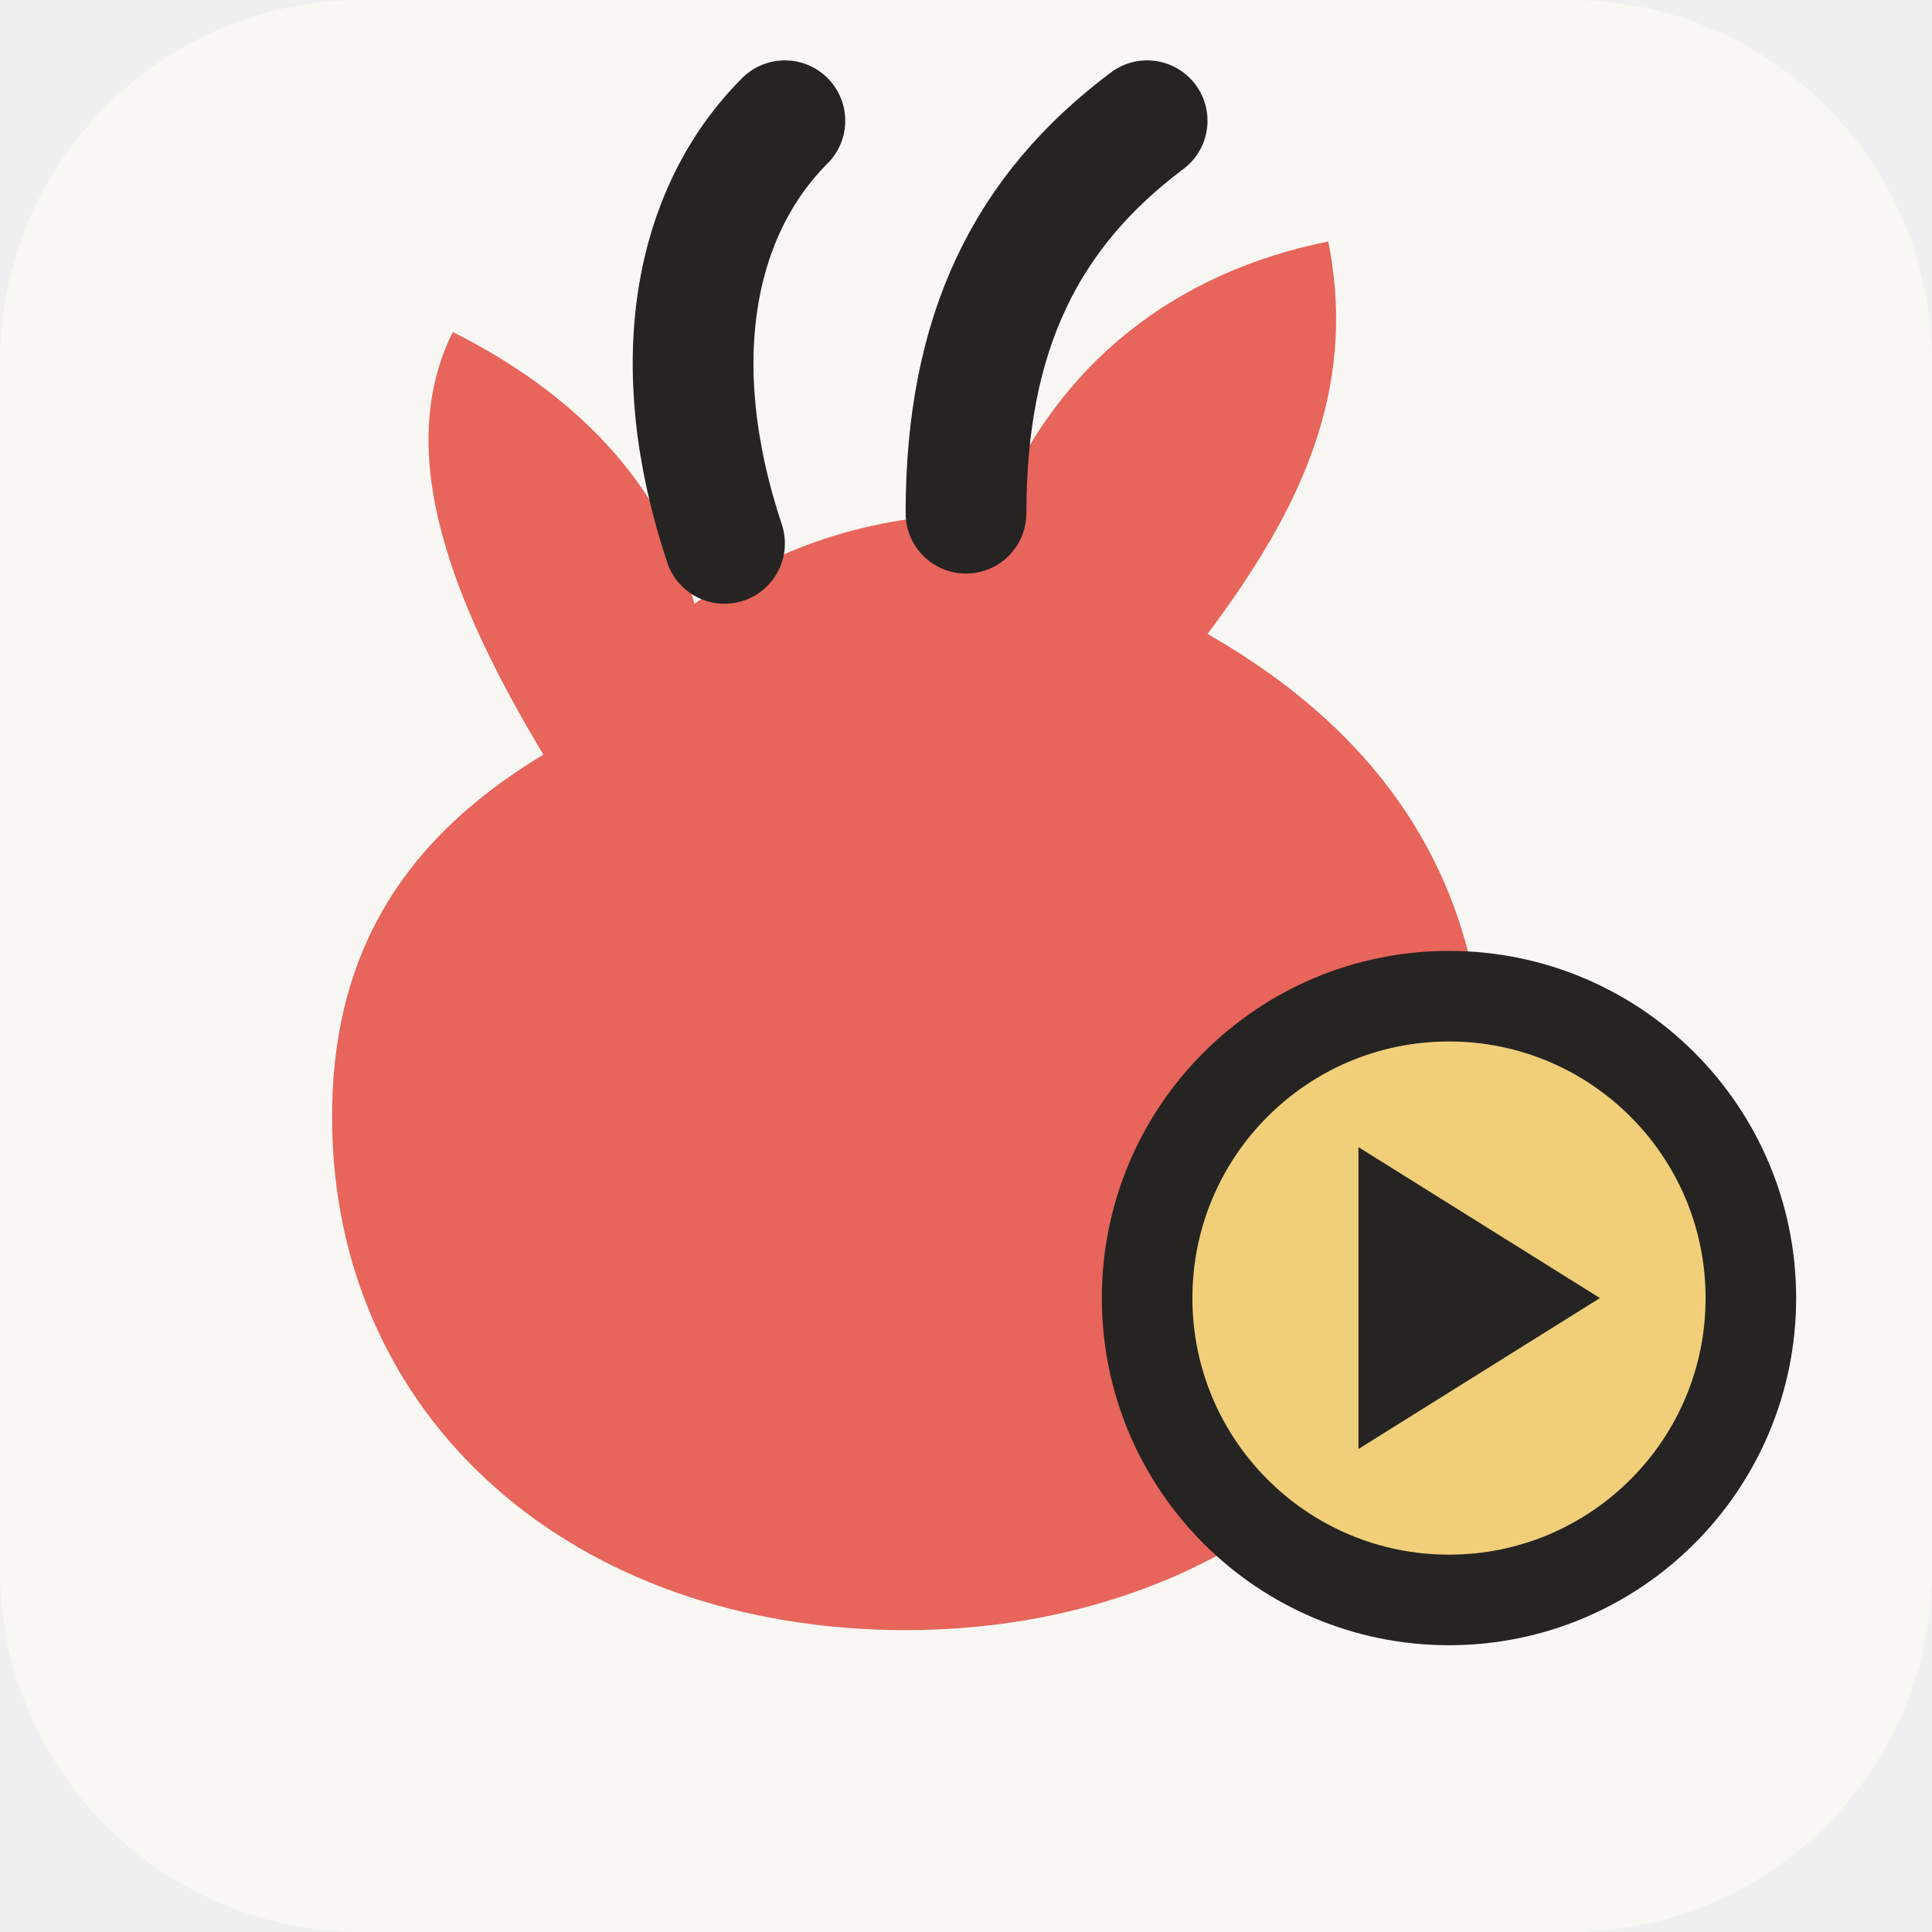
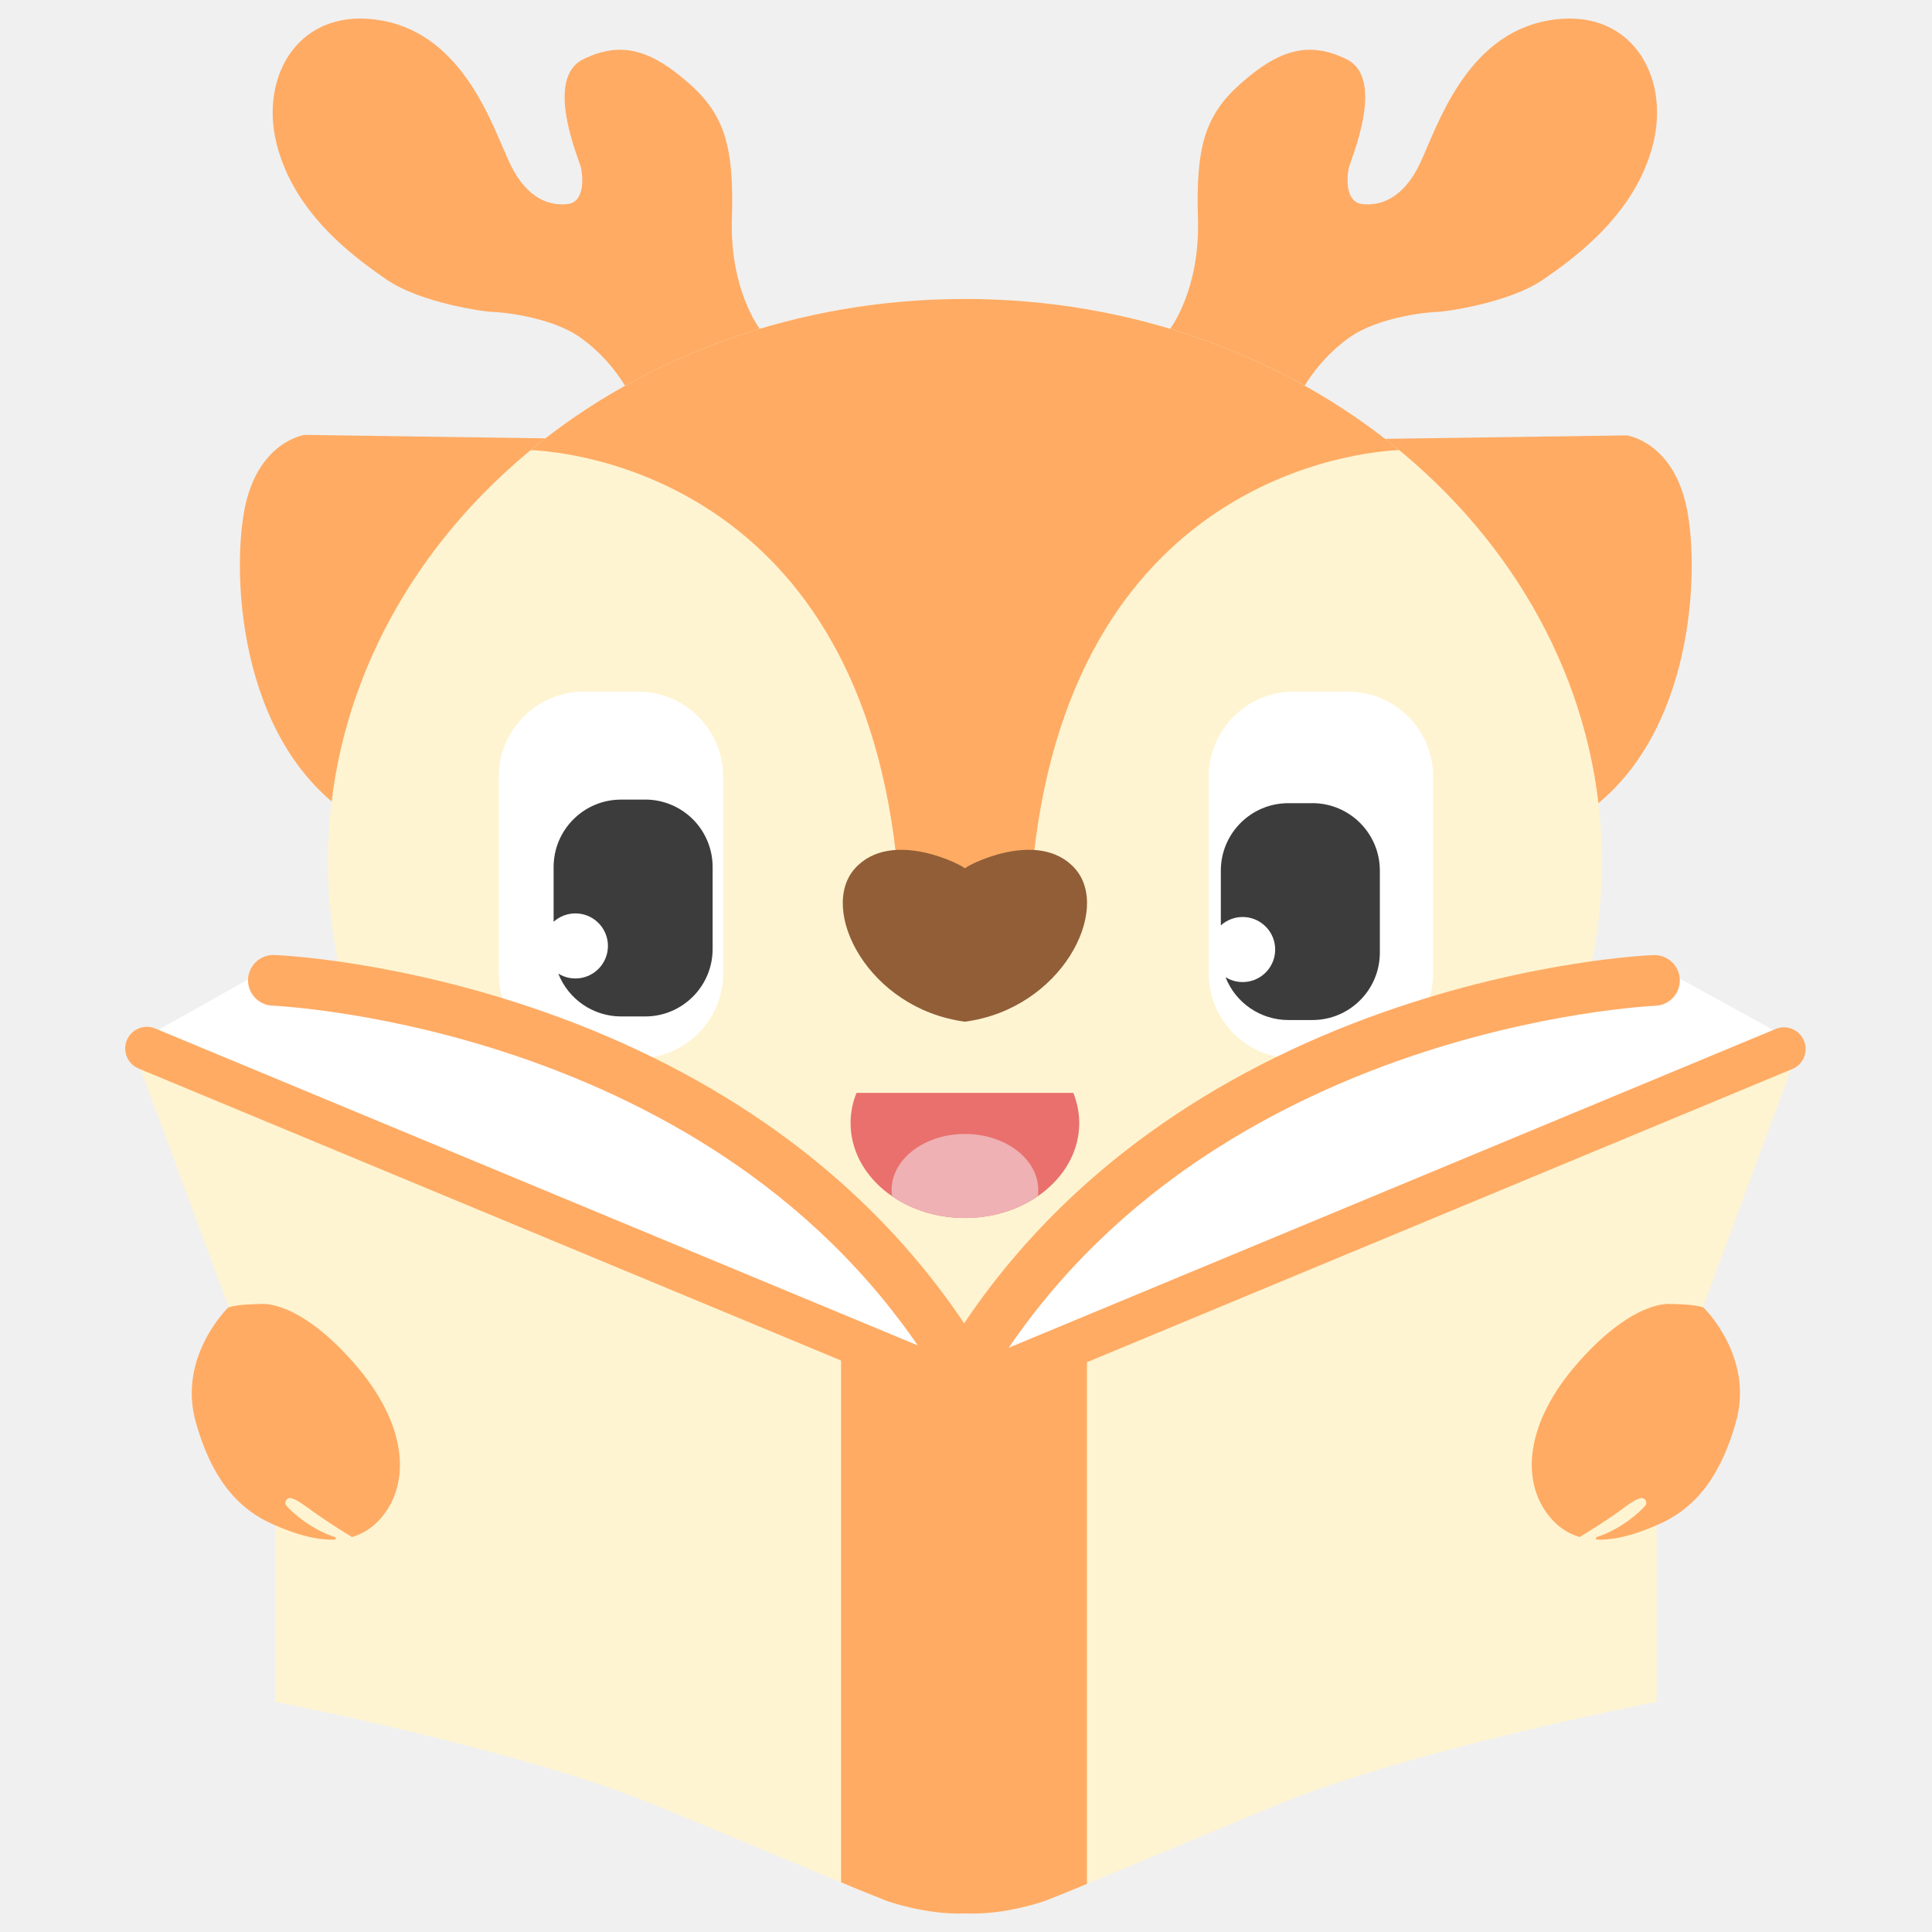
- <svg xmlns="http://www.w3.org/2000/svg" viewBox="0 0 64 64">
-   <rect width="64" height="64" rx="12" fill="#f8f7f4" />
-   <path d="M18 25c-3-5-5-10-3-14 4 2 7 5 8 9 3-2 6-3 10-3 2-5 6-8 11-9 1 5-1 9-4 13 7 4 10 10 9 18-1 9-9 15-19 15-11 0-19-7-19-17 0-5 2-9 7-12Z" fill="#e7655b" />
-   <path d="M24 18c-2-6-1-11 2-14m6 13c0-6 2-10 6-13" fill="none" stroke="#252422" stroke-width="4" stroke-linecap="round" />
-   <circle cx="48" cy="43" r="10" fill="#f1cf79" stroke="#252422" stroke-width="3" />
-   <path d="m45 38 8 5-8 5Z" fill="#252422" />
+ <svg xmlns="http://www.w3.org/2000/svg" t="1785894669427" class="icon" viewBox="0 0 1024 1024" version="1.1" p-id="4040" width="256" height="256">
+   <path d="M402.795 174.443s-16.021-20.596-14.865-58.318c1.123-37.723-3.419-54.916-22.875-72.043-19.456-17.144-35.46-22.875-56.056-12.602-20.596 10.273-2.263 52.587-1.123 57.195 1.123 4.591 2.263 18.316-6.871 19.456-9.133 1.123-21.735-2.279-30.869-21.735C261.004 66.94 246.09 18.944 202.636 10.934 159.166 2.94 137.447 39.556 146.581 76.123c9.133 36.6 40.002 59.458 58.318 72.06 18.333 12.585 52.604 17.127 56.056 17.127 3.402 0 30.869 2.279 46.856 13.725a87.205 87.205 0 0 1 24.014 26.327l70.953-30.918zM620.082 174.443s15.988-20.596 14.865-58.318c-1.156-37.723 3.402-54.916 22.858-72.043 19.456-17.144 35.46-22.875 56.056-12.602 20.596 10.273 2.263 52.587 1.14 57.195-1.156 4.591-2.279 18.316 6.854 19.456 9.133 1.123 21.735-2.279 30.869-21.735C761.856 66.94 776.721 18.944 820.158 10.934c43.47-7.994 65.189 28.606 56.056 65.189-9.133 36.6-40.002 59.458-58.318 72.06-18.333 12.585-52.604 17.127-56.056 17.127-3.468 0-30.869 2.279-46.856 13.725-16.021 11.462-24.014 26.327-24.014 26.327l-70.904-30.918zM302.047 232.514l-140.552-2.015s-25.138 3.402-31.992 40.002c-6.871 36.6-2.279 129.239 62.91 165.822 65.189 36.6 109.618-203.809 109.618-203.809zM721.755 232.778l140.552-2.015s25.121 3.402 31.992 40.002c6.854 36.583 2.263 129.239-62.926 165.822-65.173 36.6-109.618-203.809-109.618-203.809z" fill="#FFAB64" p-id="4041" />
+   <path d="M173.832 456.919a337.606 298.479 0 1 0 675.212 0 337.606 298.479 0 1 0-675.212 0Z" fill="#FEF4D1" p-id="4042" />
+   <path d="M568.882 579.254c2.015 5.054 3.138 10.405 3.138 15.988 0 27.78-27.136 50.325-60.581 50.325-33.445 0-60.614-22.495-60.614-50.325 0-5.566 1.09-10.983 3.155-15.988" fill="#E9706D" p-id="4043" />
+   <path d="M511.438 158.456c88.923 0 169.835 30.39 230.136 80.103-19.654 0.826-176.458 14.105-194.692 225.23h-70.904C457.728 252.614 300.874 239.385 281.286 238.559c60.3-49.714 141.213-80.103 230.152-80.103z" fill="#FFAB64" p-id="4044" />
+   <path d="M569.757 460.338c-19.456-21.735-58.318-1.156-58.318 0 0-1.156-38.879-21.735-58.335 0-19.456 21.719 6.871 74.323 58.335 81.177 51.448-6.854 77.725-59.458 58.302-81.177z" fill="#915E37" p-id="4045" />
+   <path d="M511.438 601.022c21.471 0 38.862 13.312 38.862 29.729 0 1.107-0.083 2.197-0.231 3.27a68.377 68.377 0 0 1-38.648 11.561c-14.666 0-28.127-4.344-38.615-11.561l-0.149-1.156-0.099-2.114c0-16.417 17.408-29.729 38.879-29.729z" fill="#EFB1B3" p-id="4046" />
+   <path d="M338.118 560.987h-28.54a45.205 45.205 0 0 1-45.221-45.221v-104.002a45.205 45.205 0 0 1 45.221-45.205h28.54a45.205 45.205 0 0 1 45.205 45.205v104.002a45.205 45.205 0 0 1-45.205 45.221z" fill="#FFFFFF" p-id="4047" />
+   <path d="M341.933 423.804h-12.75a35.757 35.757 0 0 0-35.757 35.757v29.002a17.243 17.243 0 1 1 2.477 27.466 35.823 35.823 0 0 0 33.28 22.71h12.75a35.757 35.757 0 0 0 35.774-35.774v-43.404a35.724 35.724 0 0 0-35.774-35.774z" fill="#3C3C3C" p-id="4048" />
+   <path d="M714.372 560.987h-28.54a45.205 45.205 0 0 1-45.221-45.221v-104.002a45.205 45.205 0 0 1 45.221-45.205h28.54a45.205 45.205 0 0 1 45.221 45.205v104.002a45.205 45.205 0 0 1-45.221 45.221z" fill="#FFFFFF" p-id="4049" />
+   <path d="M695.593 425.703h-12.75a35.757 35.757 0 0 0-35.774 35.774v29.002a17.243 17.243 0 1 1 2.477 27.45 35.823 35.823 0 0 0 33.297 22.71h12.75a35.757 35.757 0 0 0 35.757-35.757V461.461a35.79 35.79 0 0 0-35.757-35.774z" fill="#3C3C3C" p-id="4050" />
+   <path d="M511.901 721.804s99.658-183.015 378.533-203.148L954.632 554.116 511.901 738.106 69.17 554.116l63.224-35.46c269.312 11.512 379.508 203.148 379.508 203.148z" fill="#FFFFFF" p-id="4051" />
+   <path d="M511.901 736.206L69.17 552.217 145.837 759.213v142.815s129.404 24.923 201.249 54.602c71.845 29.679 105.373 44.082 122.682 50.787 0 0 21.058 7.68 42.166 6.706 21.058 0.991 42.166-6.706 42.166-6.706 17.243-6.706 50.787-21.058 122.682-50.787 71.895-29.729 201.233-54.602 201.233-54.602v-142.815l76.651-207.03-442.797 184.006z" fill="#FEF4D1" p-id="4052" />
+   <path d="M511.901 747.718a11.512 11.512 0 0 1-4.443-22.082l434.275-180.505a11.512 11.512 0 0 1 8.82 21.223l-434.209 180.488a12.139 12.139 0 0 1-4.459 0.875z" fill="#FFAB64" p-id="4053" />
+   <path d="M512.099 747.718a10.917 10.917 0 0 1-4.377-0.875L73.447 566.338a11.479 11.479 0 1 1 8.82-21.223l434.275 180.488a11.479 11.479 0 0 1-4.443 22.099z" fill="#FFAB64" p-id="4054" />
+   <path d="M510.91 740.022a13.395 13.395 0 0 1-11.512-20.232c27.615-46.609 64.743-86.908 110.262-119.692 36.22-26.095 77.874-47.533 123.755-63.686 77.94-27.417 140.503-30.142 143.129-30.191h0.512a13.428 13.428 0 0 1 0.512 26.839c-1.024 0.05-62.084 2.841-136.043 29.002-43.305 15.327-82.531 35.559-116.604 60.119-42.314 30.555-76.8 67.98-102.4 111.286a13.494 13.494 0 0 1-11.611 6.557z" fill="#FFAB64" p-id="4055" />
+   <path d="M510.976 740.022a13.461 13.461 0 0 1-11.561-6.606c-25.666-43.305-60.086-80.714-102.4-111.269-34.073-24.576-73.299-44.808-116.604-60.119-74.223-26.294-135.432-28.969-136.043-29.019a13.428 13.428 0 0 1 1.074-26.839c2.643 0.099 65.189 2.791 143.129 30.191 45.882 16.153 87.486 37.574 123.772 63.686 45.518 32.785 82.63 73.034 110.245 119.692a13.428 13.428 0 0 1-11.611 20.282z" fill="#FFAB64" p-id="4056" />
+   <path d="M576.099 709.533l-64.198 26.674-66.114-27.466v288.933a1217.734 1217.734 0 0 0 23.948 9.745s21.058 7.697 42.166 6.722c21.058 0.991 42.166-6.706 42.166-6.706a1016.403 1016.403 0 0 0 22.033-8.919V709.5zM902.92 693.05c-4.79-1.899-17.243-1.899-17.243-1.899s-19.159-2.89-48.888 30.654-30.654 65.189-14.386 83.357c4.443 4.955 9.497 7.895 14.865 9.497 5.368-3.254 16.153-9.959 24.411-16.202 3.667-2.742 6.144-3.964 7.895-4.393 2.279-0.512 3.931 2.213 2.428 4.03-2.841 3.402-13.015 12.486-25.6 16.566-0.776 0.264-0.628 1.338 0.198 1.387 7.019 0.215 14.204-1.387 20.645-3.501 4.245-1.404 8.209-2.989 11.726-4.542 15.327-6.706 31.628-20.133 41.175-54.602 9.612-34.436-17.226-60.35-17.226-60.35zM120.931 693.05c4.79-1.899 17.243-1.899 17.243-1.899s19.142-2.89 48.871 30.654 30.654 65.189 14.402 83.357c-4.443 4.955-9.497 7.895-14.865 9.497a316.333 316.333 0 0 1-24.411-16.202c-3.667-2.742-6.144-3.964-7.895-4.393-2.279-0.512-3.931 2.213-2.428 4.03 2.841 3.402 12.998 12.486 25.6 16.566 0.776 0.264 0.611 1.338-0.215 1.387-7.019 0.215-14.204-1.387-20.645-3.501a129.685 129.685 0 0 1-11.726-4.542c-15.31-6.706-31.628-20.133-41.175-54.602-9.546-34.486 17.243-60.35 17.243-60.35z" fill="#FFAB64" p-id="4057" />
</svg>
